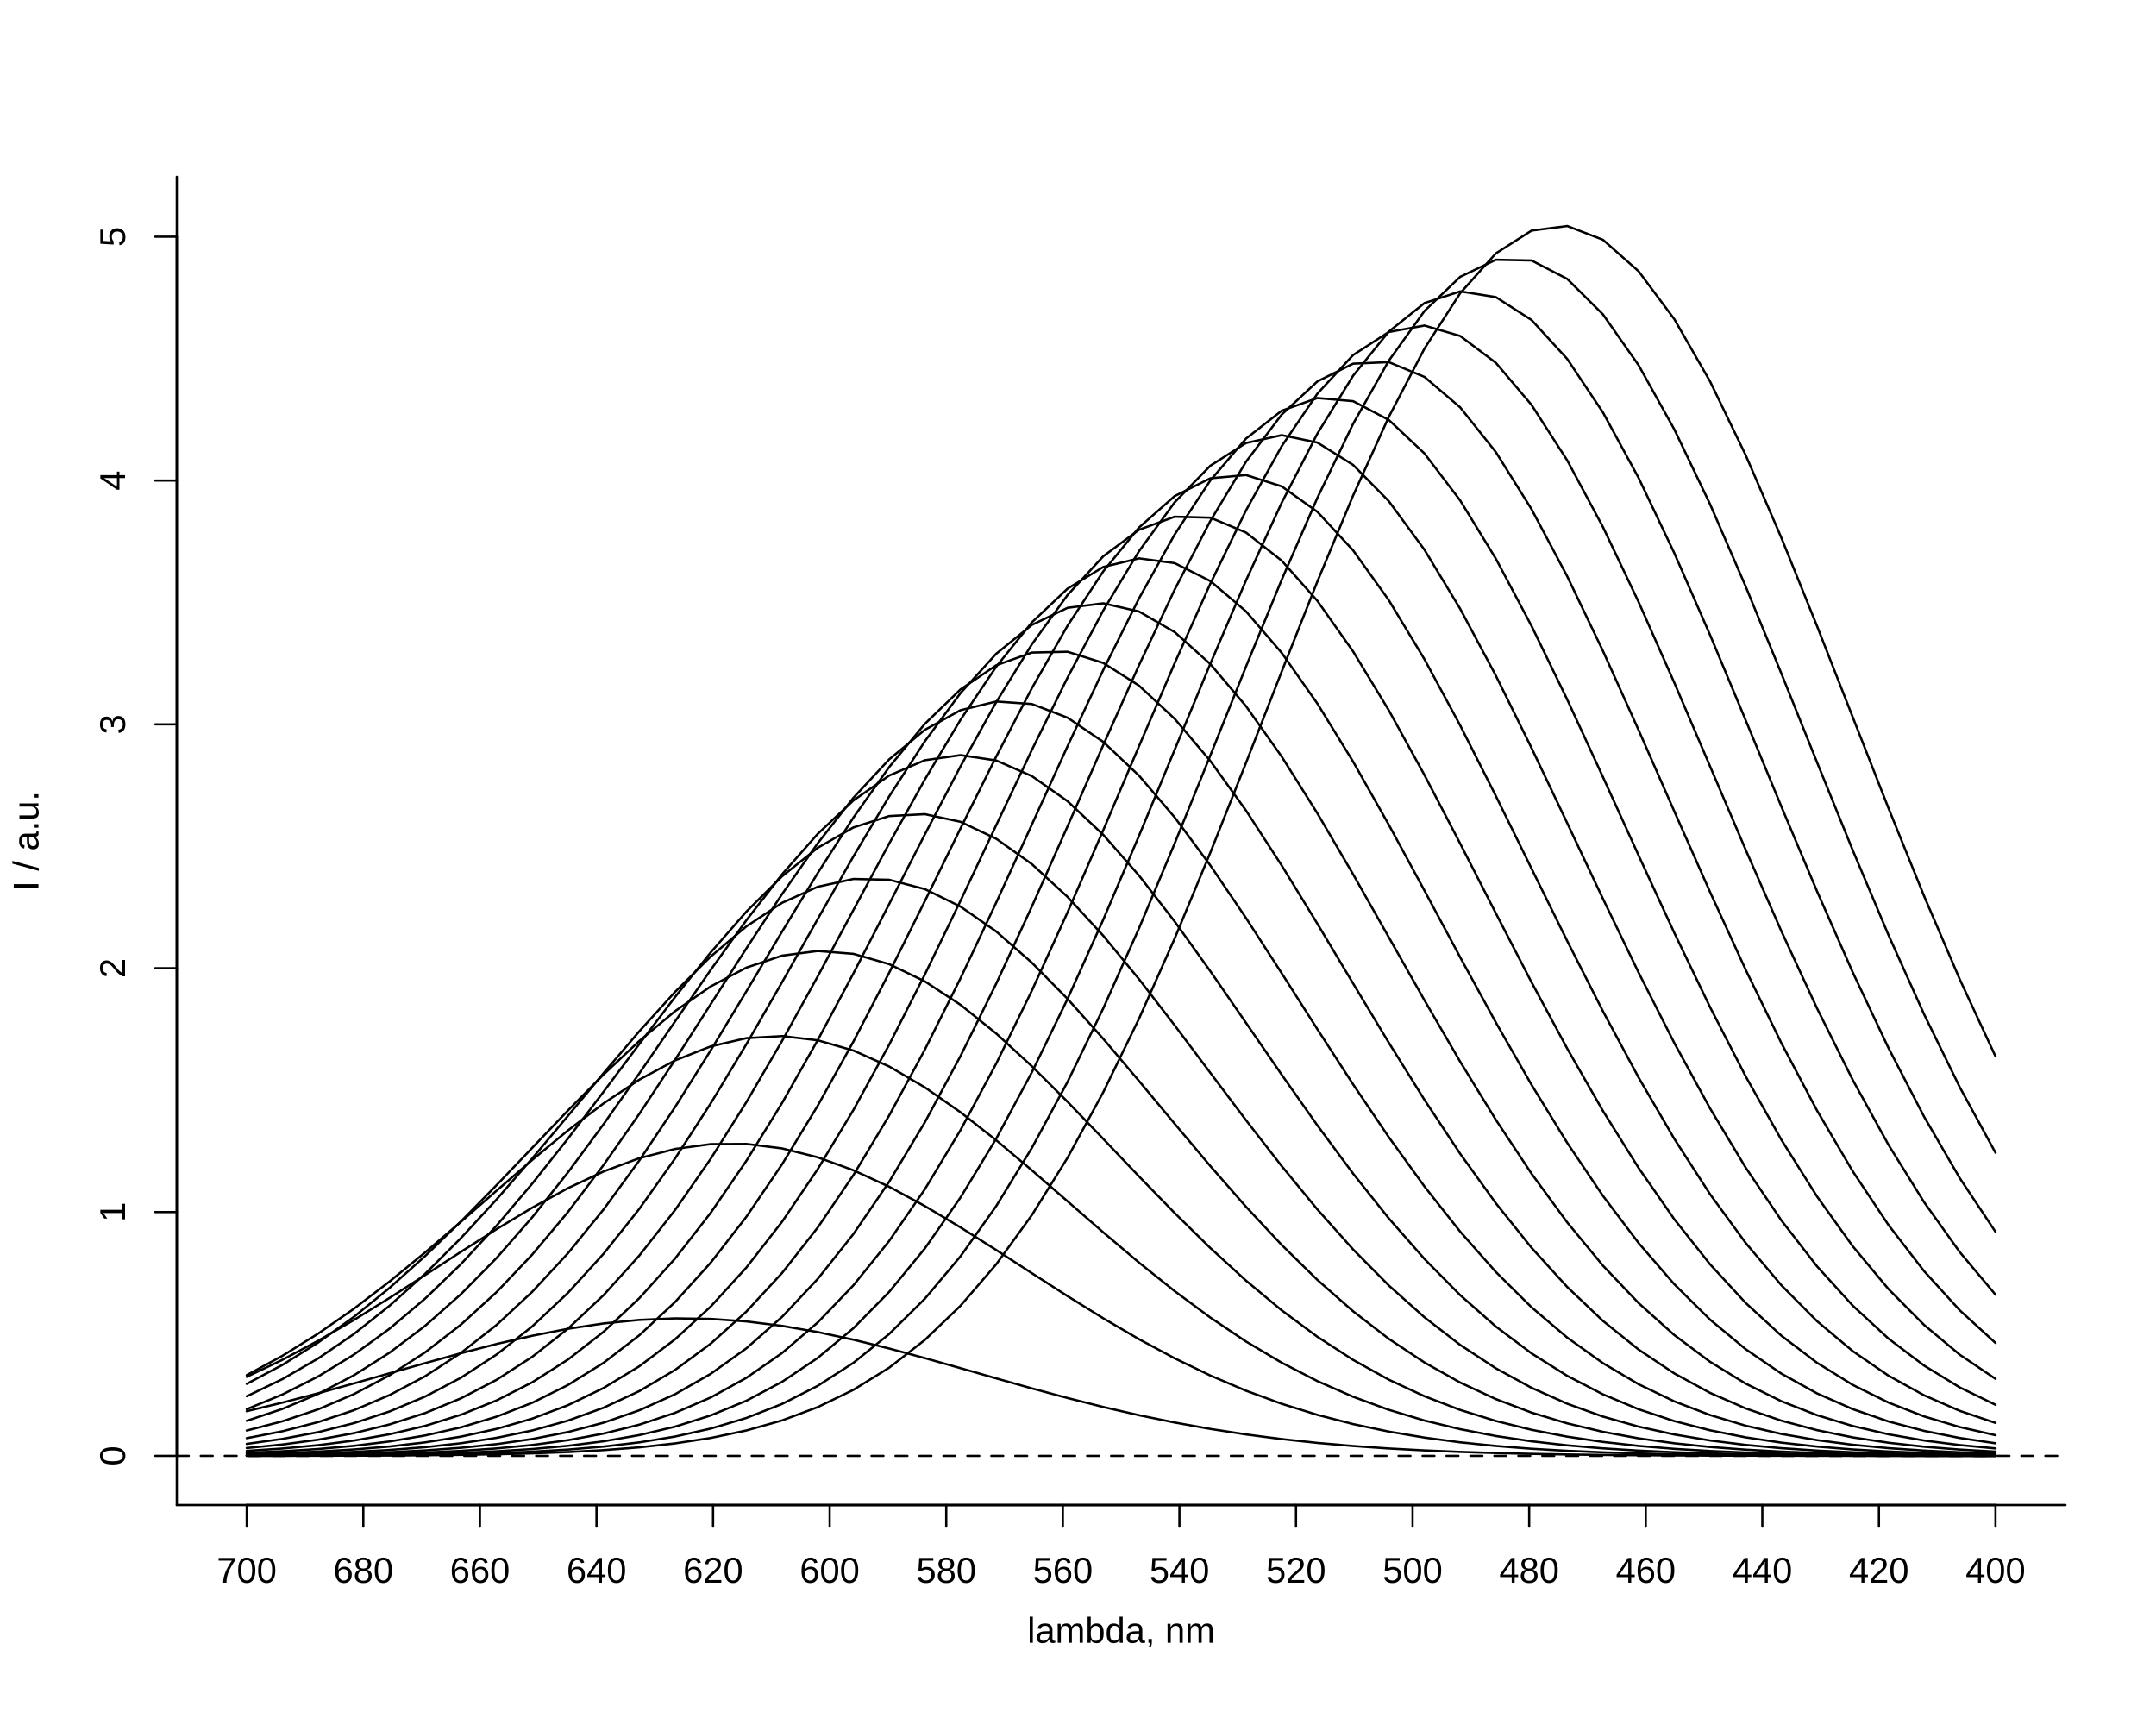
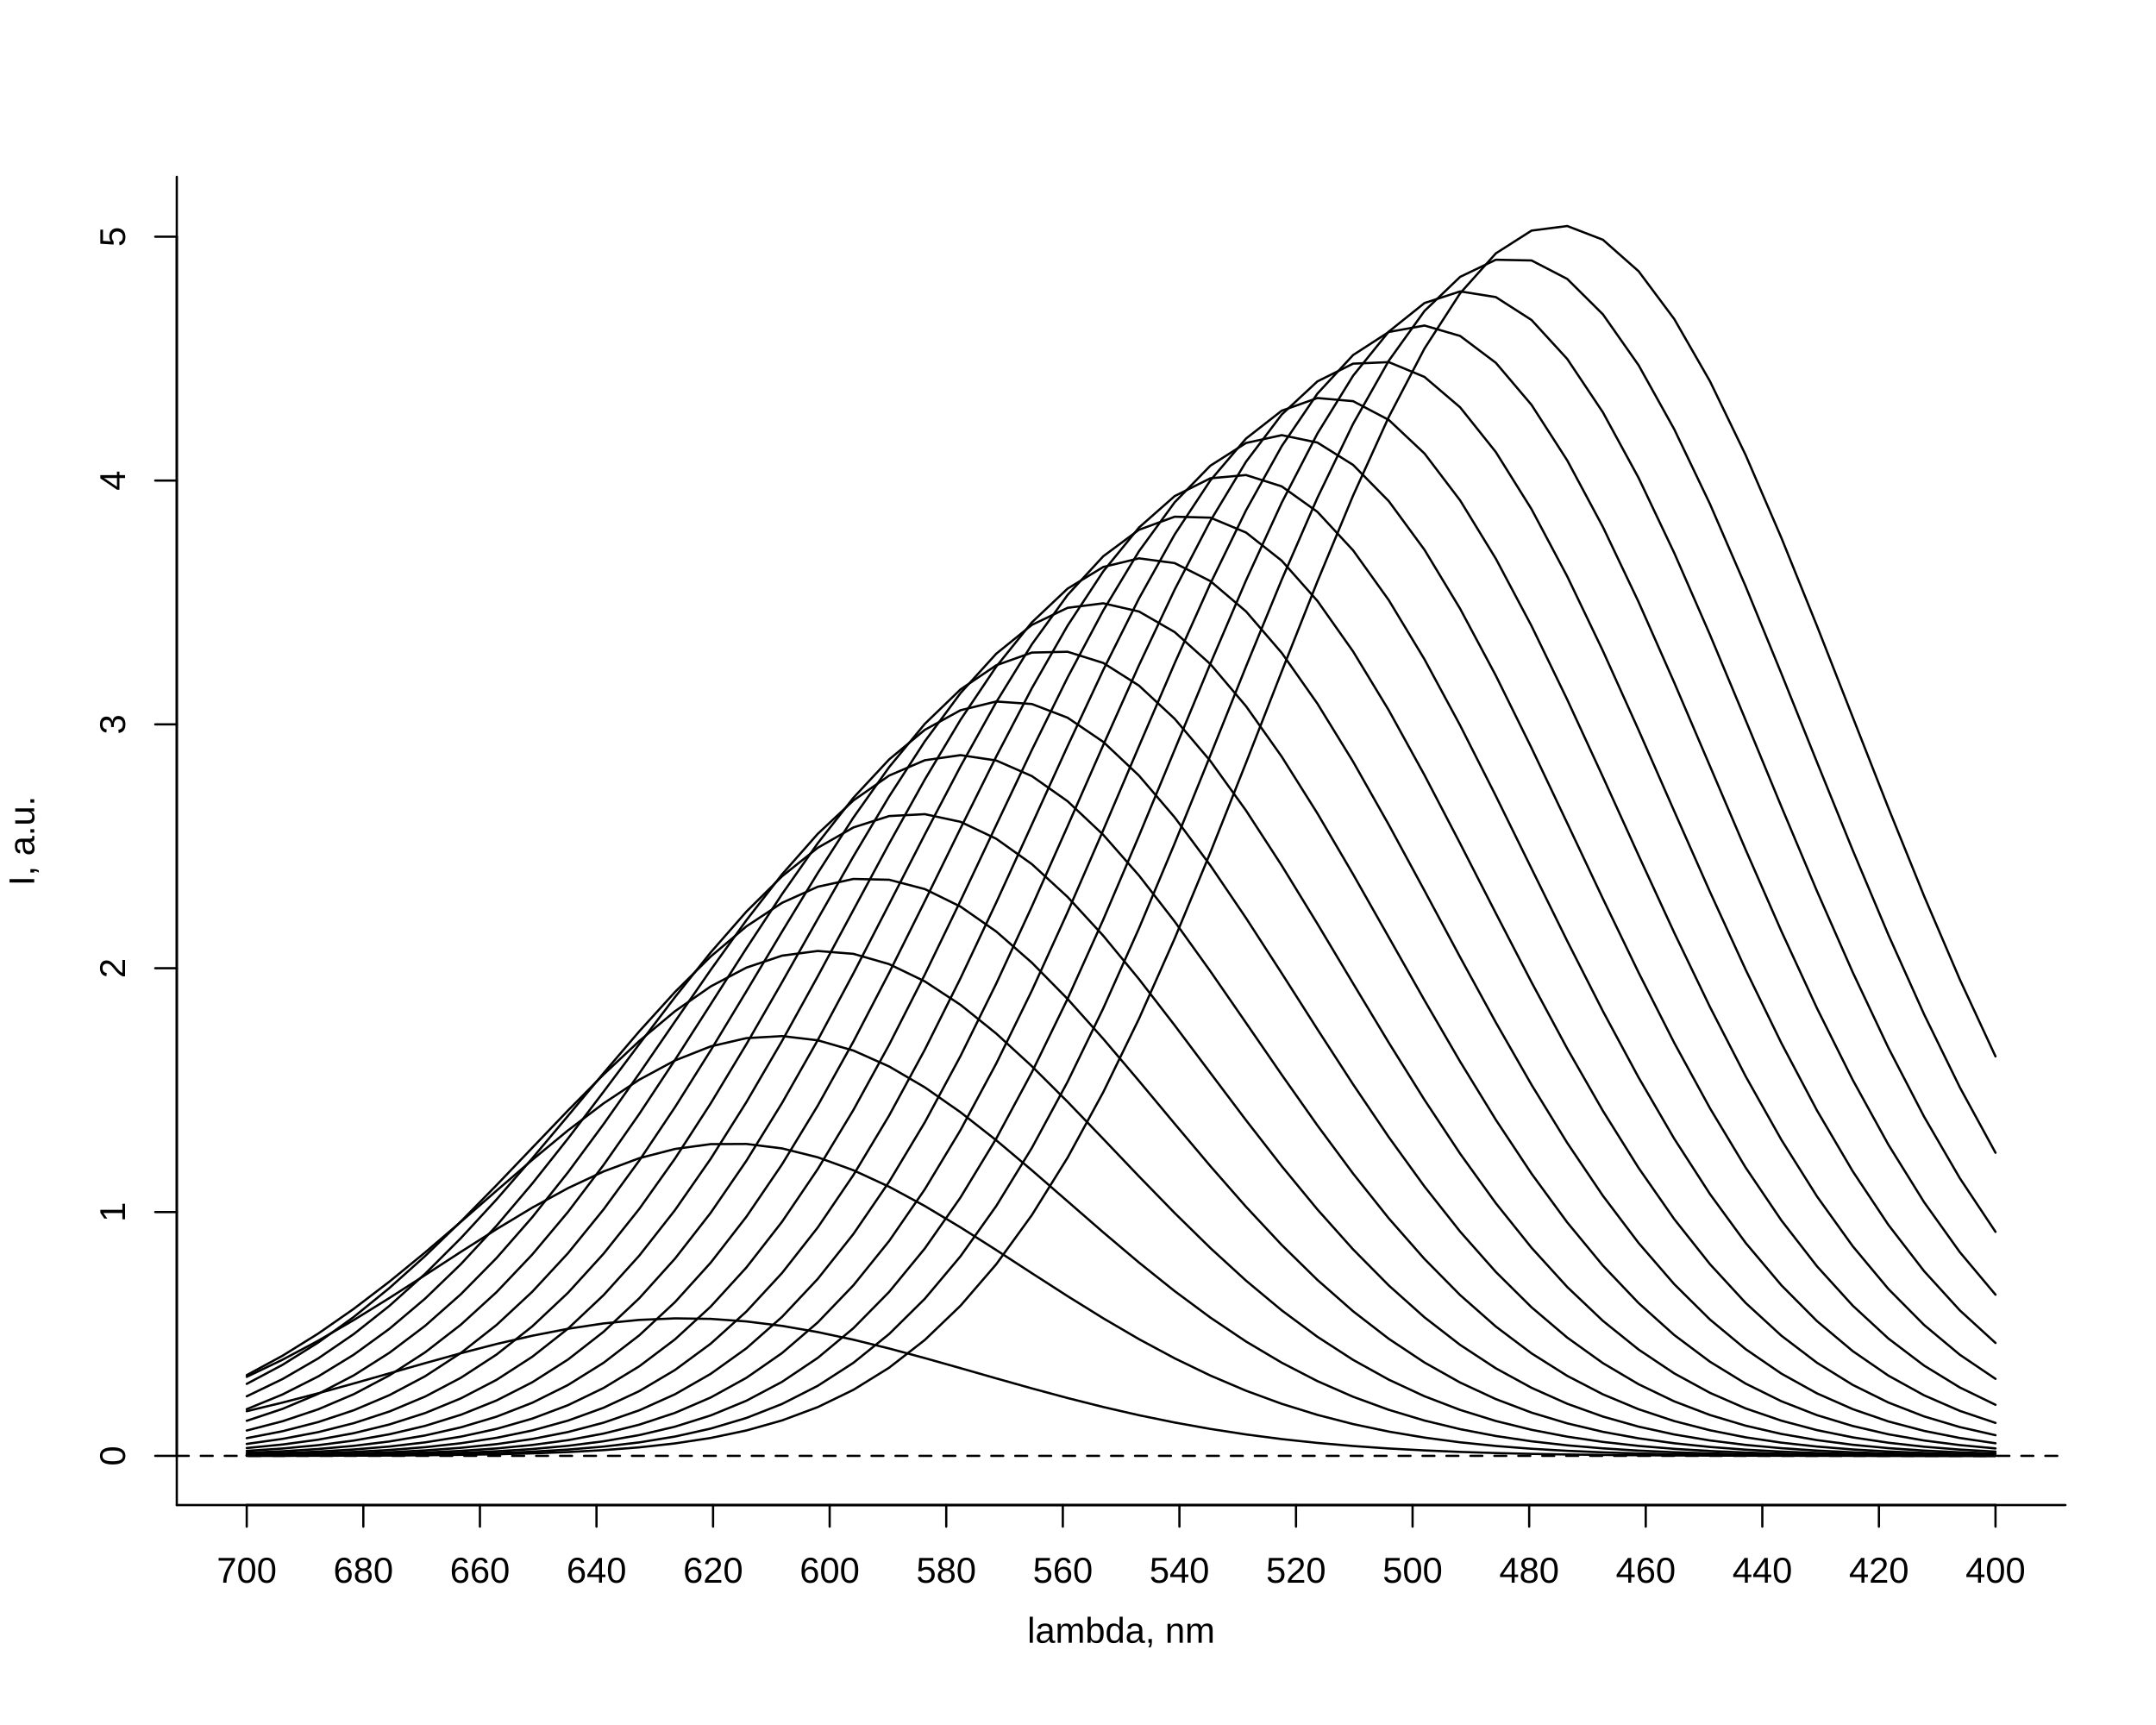
<svg xmlns="http://www.w3.org/2000/svg" viewBox="0 0 720.00 576.00">
  <defs>
    <style type="text/css">
    line, polyline, polygon, path, rect, circle {
      fill: none;
      stroke: #000000;
      stroke-linecap: round;
      stroke-linejoin: round;
      stroke-miterlimit: 10.00;
    }
  </style>
  </defs>
  <rect width="100%" height="100%" style="stroke: none; fill: #FFFFFF;" />
  <line x1="689.76" y1="502.56" x2="59.04" y2="502.56" style="stroke-width: 0.75;" />
  <line x1="666.40" y1="502.56" x2="82.40" y2="502.56" style="stroke-width: 0.75;" />
  <line x1="666.40" y1="502.56" x2="666.40" y2="509.76" style="stroke-width: 0.75;" />
  <line x1="627.47" y1="502.56" x2="627.47" y2="509.76" style="stroke-width: 0.75;" />
  <line x1="588.53" y1="502.56" x2="588.53" y2="509.76" style="stroke-width: 0.75;" />
  <line x1="549.60" y1="502.56" x2="549.60" y2="509.76" style="stroke-width: 0.75;" />
  <line x1="510.67" y1="502.56" x2="510.67" y2="509.76" style="stroke-width: 0.75;" />
  <line x1="471.73" y1="502.56" x2="471.73" y2="509.76" style="stroke-width: 0.75;" />
  <line x1="432.80" y1="502.56" x2="432.80" y2="509.76" style="stroke-width: 0.75;" />
  <line x1="393.87" y1="502.56" x2="393.87" y2="509.76" style="stroke-width: 0.75;" />
  <line x1="354.93" y1="502.56" x2="354.93" y2="509.76" style="stroke-width: 0.75;" />
  <line x1="316.00" y1="502.56" x2="316.00" y2="509.76" style="stroke-width: 0.75;" />
  <line x1="277.07" y1="502.56" x2="277.07" y2="509.76" style="stroke-width: 0.75;" />
  <line x1="238.13" y1="502.56" x2="238.13" y2="509.76" style="stroke-width: 0.75;" />
  <line x1="199.20" y1="502.56" x2="199.20" y2="509.76" style="stroke-width: 0.75;" />
  <line x1="160.27" y1="502.56" x2="160.27" y2="509.76" style="stroke-width: 0.75;" />
  <line x1="121.33" y1="502.56" x2="121.33" y2="509.76" style="stroke-width: 0.75;" />
  <line x1="82.40" y1="502.56" x2="82.40" y2="509.76" style="stroke-width: 0.75;" />
  <text x="72.39" y="528.48" style="font-size: 12.00px; font-family: Liberation Sans;" textLength="20.02px" lengthAdjust="spacingAndGlyphs">700</text>
  <text x="111.33" y="528.48" style="font-size: 12.00px; font-family: Liberation Sans;" textLength="20.02px" lengthAdjust="spacingAndGlyphs">680</text>
  <text x="150.26" y="528.48" style="font-size: 12.00px; font-family: Liberation Sans;" textLength="20.02px" lengthAdjust="spacingAndGlyphs">660</text>
  <text x="189.19" y="528.48" style="font-size: 12.00px; font-family: Liberation Sans;" textLength="20.02px" lengthAdjust="spacingAndGlyphs">640</text>
  <text x="228.13" y="528.48" style="font-size: 12.00px; font-family: Liberation Sans;" textLength="20.02px" lengthAdjust="spacingAndGlyphs">620</text>
  <text x="267.06" y="528.48" style="font-size: 12.00px; font-family: Liberation Sans;" textLength="20.02px" lengthAdjust="spacingAndGlyphs">600</text>
  <text x="305.99" y="528.48" style="font-size: 12.00px; font-family: Liberation Sans;" textLength="20.02px" lengthAdjust="spacingAndGlyphs">580</text>
  <text x="344.93" y="528.48" style="font-size: 12.00px; font-family: Liberation Sans;" textLength="20.02px" lengthAdjust="spacingAndGlyphs">560</text>
  <text x="383.86" y="528.48" style="font-size: 12.00px; font-family: Liberation Sans;" textLength="20.02px" lengthAdjust="spacingAndGlyphs">540</text>
  <text x="422.79" y="528.48" style="font-size: 12.00px; font-family: Liberation Sans;" textLength="20.02px" lengthAdjust="spacingAndGlyphs">520</text>
  <text x="461.73" y="528.48" style="font-size: 12.00px; font-family: Liberation Sans;" textLength="20.02px" lengthAdjust="spacingAndGlyphs">500</text>
  <text x="500.66" y="528.48" style="font-size: 12.00px; font-family: Liberation Sans;" textLength="20.02px" lengthAdjust="spacingAndGlyphs">480</text>
  <text x="539.59" y="528.48" style="font-size: 12.00px; font-family: Liberation Sans;" textLength="20.02px" lengthAdjust="spacingAndGlyphs">460</text>
  <text x="578.53" y="528.48" style="font-size: 12.00px; font-family: Liberation Sans;" textLength="20.02px" lengthAdjust="spacingAndGlyphs">440</text>
  <text x="617.46" y="528.48" style="font-size: 12.00px; font-family: Liberation Sans;" textLength="20.02px" lengthAdjust="spacingAndGlyphs">420</text>
  <text x="656.39" y="528.48" style="font-size: 12.00px; font-family: Liberation Sans;" textLength="20.02px" lengthAdjust="spacingAndGlyphs">400</text>
  <line x1="59.04" y1="502.56" x2="59.04" y2="59.04" style="stroke-width: 0.75;" />
  <line x1="59.04" y1="486.14" x2="59.04" y2="79.04" style="stroke-width: 0.75;" />
  <line x1="59.04" y1="486.14" x2="51.84" y2="486.14" style="stroke-width: 0.75;" />
  <line x1="59.04" y1="404.72" x2="51.84" y2="404.72" style="stroke-width: 0.75;" />
  <line x1="59.04" y1="323.30" x2="51.84" y2="323.30" style="stroke-width: 0.75;" />
  <line x1="59.04" y1="241.88" x2="51.84" y2="241.88" style="stroke-width: 0.75;" />
  <line x1="59.04" y1="160.46" x2="51.84" y2="160.46" style="stroke-width: 0.75;" />
  <line x1="59.04" y1="79.04" x2="51.84" y2="79.04" style="stroke-width: 0.75;" />
  <text transform="translate(41.76,489.47) rotate(-90)" style="font-size: 12.00px; font-family: Liberation Sans;" textLength="6.67px" lengthAdjust="spacingAndGlyphs">0</text>
  <text transform="translate(41.76,408.05) rotate(-90)" style="font-size: 12.00px; font-family: Liberation Sans;" textLength="6.67px" lengthAdjust="spacingAndGlyphs">1</text>
  <text transform="translate(41.76,326.63) rotate(-90)" style="font-size: 12.00px; font-family: Liberation Sans;" textLength="6.67px" lengthAdjust="spacingAndGlyphs">2</text>
  <text transform="translate(41.76,245.21) rotate(-90)" style="font-size: 12.00px; font-family: Liberation Sans;" textLength="6.67px" lengthAdjust="spacingAndGlyphs">3</text>
  <text transform="translate(41.76,163.80) rotate(-90)" style="font-size: 12.00px; font-family: Liberation Sans;" textLength="6.67px" lengthAdjust="spacingAndGlyphs">4</text>
  <text transform="translate(41.76,82.38) rotate(-90)" style="font-size: 12.00px; font-family: Liberation Sans;" textLength="6.67px" lengthAdjust="spacingAndGlyphs">5</text>
  <text x="343.06" y="548.55" style="font-size: 12.00px; font-family: Liberation Sans;" textLength="62.69px" lengthAdjust="spacingAndGlyphs">lambda, nm</text>
-   <text transform="translate(12.84,297.46) rotate(-90)" style="font-size: 12.00px; font-family: Liberation Sans;" textLength="33.31px" lengthAdjust="spacingAndGlyphs">I / a.u.</text>
+   <text transform="translate(11.43,295.79) rotate(-90)" style="font-size: 12.00px; font-family: Liberation Sans;" textLength="29.98px" lengthAdjust="spacingAndGlyphs">I, a.u.</text>
  <defs>
    <clipPath id="cpNTkuMDR8Njg5Ljc2fDUwMi41Nnw1OS4wNA==">
      <rect x="59.04" y="59.04" width="630.72" height="443.52" />
    </clipPath>
  </defs>
  <line x1="59.04" y1="486.14" x2="689.76" y2="486.14" style="stroke-width: 0.75; stroke-dasharray: 4.00,4.00;" clip-path="url(#cpNTkuMDR8Njg5Ljc2fDUwMi41Nnw1OS4wNA==)" />
  <polyline points="666.40,352.75 654.48,327.05 642.56,299.23 630.64,269.81 618.73,239.48 606.81,209.08 594.89,179.58 582.97,151.97 571.05,127.31 559.13,106.55 547.22,90.58 535.30,80.06 523.38,75.47 511.46,77.00 499.54,84.60 487.62,97.92 475.71,116.38 463.79,139.21 451.87,165.47 439.95,194.16 428.03,224.23 416.11,254.71 404.20,284.68 392.28,313.38 380.36,340.19 368.44,364.68 356.52,386.56 344.60,405.72 332.69,422.16 320.77,435.99 308.85,447.42 296.93,456.69 285.01,464.07 273.09,469.85 261.18,474.29 249.26,477.65 237.34,480.15 225.42,481.97 213.50,483.29 201.58,484.21 189.67,484.86 177.75,485.30 165.83,485.60 153.91,485.79 141.99,485.92 130.07,486.00 118.16,486.05 106.24,486.09 94.32,486.11 82.40,486.12 " style="stroke-width: 0.75;" clip-path="url(#cpNTkuMDR8Njg5Ljc2fDUwMi41Nnw1OS4wNA==)" />
  <polyline points="666.40,384.92 654.48,363.06 642.56,338.71 630.64,312.18 618.73,283.92 606.81,254.57 594.89,224.90 582.97,195.82 571.05,168.30 559.13,143.36 547.22,121.96 535.30,104.97 523.38,93.14 511.46,86.97 499.54,86.73 487.62,92.44 475.71,103.84 463.79,120.44 451.87,141.53 439.95,166.23 428.03,193.58 416.11,222.57 404.20,252.22 392.28,281.63 380.36,310.00 368.44,336.69 356.52,361.23 344.60,383.29 332.69,402.71 320.77,419.48 308.85,433.66 296.93,445.44 285.01,455.05 273.09,462.74 261.18,468.79 249.26,473.47 237.34,477.02 225.42,479.68 213.50,481.63 201.58,483.03 189.67,484.03 177.75,484.73 165.83,485.21 153.91,485.54 141.99,485.75 130.07,485.90 118.16,485.99 106.24,486.04 94.32,486.08 82.40,486.10 " style="stroke-width: 0.75;" clip-path="url(#cpNTkuMDR8Njg5Ljc2fDUwMi41Nnw1OS4wNA==)" />
  <polyline points="666.40,411.33 654.48,393.41 642.56,372.89 630.64,349.90 618.73,324.68 606.81,297.63 594.89,269.33 582.97,240.49 571.05,211.96 559.13,184.67 547.22,159.59 535.30,137.70 523.38,119.86 511.46,106.85 499.54,99.21 487.62,97.30 475.71,101.19 463.79,110.72 451.87,125.46 439.95,144.77 428.03,167.86 416.11,193.81 404.20,221.63 392.28,250.37 380.36,279.11 368.44,307.06 356.52,333.53 344.60,358.03 332.69,380.20 320.77,399.83 308.85,416.87 296.93,431.38 285.01,443.49 273.09,453.41 261.18,461.40 249.26,467.72 237.34,472.63 225.42,476.38 213.50,479.19 201.58,481.26 189.67,482.77 177.75,483.85 165.83,484.60 153.91,485.12 141.99,485.48 130.07,485.71 118.16,485.87 106.24,485.97 94.32,486.03 82.40,486.07 " style="stroke-width: 0.75;" clip-path="url(#cpNTkuMDR8Njg5Ljc2fDUwMi41Nnw1OS4wNA==)" />
  <polyline points="666.40,432.31 654.48,418.10 642.56,401.43 630.64,382.24 618.73,360.61 606.81,336.72 594.89,310.93 582.97,283.75 571.05,255.83 559.13,227.96 547.22,201.03 535.30,175.97 523.38,153.73 511.46,135.20 499.54,121.15 487.62,112.18 475.71,108.70 463.79,110.85 451.87,118.55 439.95,131.44 428.03,148.98 416.11,170.42 404.20,194.89 392.28,221.47 380.36,249.20 368.44,277.18 356.52,304.60 344.60,330.77 332.69,355.14 320.77,377.34 308.85,397.11 296.93,414.38 285.01,429.16 273.09,441.57 261.18,451.79 249.26,460.07 237.34,466.64 225.42,471.77 213.50,475.71 201.58,478.68 189.67,480.89 177.75,482.49 165.83,483.65 153.91,484.46 141.99,485.02 130.07,485.41 118.16,485.67 106.24,485.84 94.32,485.95 82.40,486.02 " style="stroke-width: 0.75;" clip-path="url(#cpNTkuMDR8Njg5Ljc2fDUwMi41Nnw1OS4wNA==)" />
  <polyline points="666.40,448.43 654.48,437.54 642.56,424.46 630.64,409.01 618.73,391.12 606.81,370.84 594.89,348.30 582.97,323.81 571.05,297.81 559.13,270.90 547.22,243.80 535.30,217.35 523.38,192.46 511.46,170.03 499.54,150.96 487.62,136.02 475.71,125.86 463.79,120.92 451.87,121.43 439.95,127.35 428.03,138.43 416.11,154.18 404.20,173.94 392.28,196.89 380.36,222.14 368.44,248.77 356.52,275.89 344.60,302.68 332.69,328.45 320.77,352.61 308.85,374.75 296.93,394.60 285.01,412.03 273.09,427.04 261.18,439.71 249.26,450.21 237.34,458.74 225.42,465.56 213.50,470.91 201.58,475.04 189.67,478.17 177.75,480.50 165.83,482.21 153.91,483.44 141.99,484.31 130.07,484.92 118.16,485.34 106.24,485.62 94.32,485.81 82.40,485.93 " style="stroke-width: 0.75;" clip-path="url(#cpNTkuMDR8Njg5Ljc2fDUwMi41Nnw1OS4wNA==)" />
  <polyline points="666.40,460.42 654.48,452.36 642.56,442.42 630.64,430.41 618.73,416.14 606.81,399.54 594.89,380.59 582.97,359.41 571.05,336.25 559.13,311.48 547.22,285.66 535.30,259.44 523.38,233.61 511.46,209.02 499.54,186.56 487.62,167.10 475.71,151.43 463.79,140.22 451.87,133.95 439.95,132.91 428.03,137.14 416.11,146.44 404.20,160.42 392.28,178.47 380.36,199.85 368.44,223.70 356.52,249.15 344.60,275.32 332.69,301.38 320.77,326.64 308.85,350.49 296.93,372.49 285.01,392.34 273.09,409.87 261.18,425.05 249.26,437.94 237.34,448.67 225.42,457.45 213.50,464.50 201.58,470.05 189.67,474.36 177.75,477.65 165.83,480.10 153.91,481.91 141.99,483.23 130.07,484.16 118.16,484.81 106.24,485.26 94.32,485.57 82.40,485.77 " style="stroke-width: 0.75;" clip-path="url(#cpNTkuMDR8Njg5Ljc2fDUwMi41Nnw1OS4wNA==)" />
  <polyline points="666.40,469.08 654.48,463.29 642.56,455.99 630.64,446.96 618.73,435.97 606.81,422.86 594.89,407.50 582.97,389.88 571.05,370.06 559.13,348.25 547.22,324.77 535.30,300.10 523.38,274.86 511.46,249.76 499.54,225.61 487.62,203.28 475.71,183.59 463.79,167.35 451.87,155.24 439.95,147.78 428.03,145.30 416.11,147.92 404.20,155.50 392.28,167.73 380.36,184.07 368.44,203.83 356.52,226.23 344.60,250.41 332.69,275.53 320.77,300.76 308.85,325.41 296.93,348.85 285.01,370.61 273.09,390.37 261.18,407.94 249.26,423.23 237.34,436.28 225.42,447.22 213.50,456.21 201.58,463.46 189.67,469.21 177.75,473.69 165.83,477.12 153.91,479.71 141.99,481.62 130.07,483.01 118.16,484.00 106.24,484.70 94.32,485.19 82.40,485.52 " style="stroke-width: 0.75;" clip-path="url(#cpNTkuMDR8Njg5Ljc2fDUwMi41Nnw1OS4wNA==)" />
  <polyline points="666.40,475.13 654.48,471.11 642.56,465.92 630.64,459.35 618.73,451.16 606.81,441.16 594.89,429.16 582.97,415.03 571.05,398.72 559.13,380.26 547.22,359.81 535.30,337.66 523.38,314.22 511.46,290.04 499.54,265.79 487.62,242.22 475.71,220.16 463.79,200.41 451.87,183.77 439.95,170.91 428.03,162.41 416.11,158.62 404.20,159.71 392.28,165.65 380.36,176.16 368.44,190.78 356.52,208.91 344.60,229.79 332.69,252.63 320.77,276.60 308.85,300.91 296.93,324.83 285.01,347.76 273.09,369.19 261.18,388.77 249.26,406.28 237.34,421.62 225.42,434.79 213.50,445.87 201.58,455.04 189.67,462.47 177.75,468.40 165.83,473.04 153.91,476.61 141.99,479.31 130.07,481.32 118.16,482.78 106.24,483.84 94.32,484.59 82.40,485.10 " style="stroke-width: 0.75;" clip-path="url(#cpNTkuMDR8Njg5Ljc2fDUwMi41Nnw1OS4wNA==)" />
  <polyline points="666.40,479.23 654.48,476.52 642.56,472.96 630.64,468.33 618.73,462.44 606.81,455.06 594.89,446.00 582.97,435.07 571.05,422.13 559.13,407.10 547.22,390.00 535.30,370.94 523.38,350.14 511.46,327.99 499.54,304.96 487.62,281.67 475.71,258.82 463.79,237.18 451.87,217.53 439.95,200.65 428.03,187.22 416.11,177.82 404.20,172.85 392.28,172.54 380.36,176.90 368.44,185.74 356.52,198.67 344.60,215.14 332.69,234.46 320.77,255.89 308.85,278.63 296.93,301.90 285.01,325.00 273.09,347.30 261.18,368.29 249.26,387.60 237.34,404.97 225.42,420.27 213.50,433.49 201.58,444.68 189.67,453.97 177.75,461.56 165.83,467.63 153.91,472.41 141.99,476.11 130.07,478.92 118.16,481.02 106.24,482.56 94.32,483.68 82.40,484.47 " style="stroke-width: 0.75;" clip-path="url(#cpNTkuMDR8Njg5Ljc2fDUwMi41Nnw1OS4wNA==)" />
  <polyline points="666.40,481.93 654.48,480.16 642.56,477.79 630.64,474.64 618.73,470.53 606.81,465.28 594.89,458.67 582.97,450.51 571.05,440.61 559.13,428.82 547.22,415.06 535.30,399.30 523.38,381.63 511.46,362.23 499.54,341.42 487.62,319.63 475.71,297.40 463.79,275.40 451.87,254.33 439.95,234.95 428.03,218.00 416.11,204.16 404.20,194.03 392.28,188.03 380.36,186.44 368.44,189.32 356.52,196.55 344.60,207.81 332.69,222.61 320.77,240.34 308.85,260.29 296.93,281.70 285.01,303.84 273.09,326.01 261.18,347.57 249.26,368.01 237.34,386.93 225.42,404.06 213.50,419.25 201.58,432.44 189.67,443.66 177.75,453.04 165.83,460.74 153.91,466.93 141.99,471.83 130.07,475.64 118.16,478.55 106.24,480.73 94.32,482.34 82.40,483.52 " style="stroke-width: 0.75;" clip-path="url(#cpNTkuMDR8Njg5Ljc2fDUwMi41Nnw1OS4wNA==)" />
  <polyline points="666.40,483.65 654.48,482.53 642.56,481.00 630.64,478.93 618.73,476.16 606.81,472.55 594.89,467.89 582.97,462.01 571.05,454.70 559.13,445.79 547.22,435.12 535.30,422.60 523.38,408.17 511.46,391.90 499.54,373.92 487.62,354.50 475.71,334.02 463.79,312.97 451.87,291.94 439.95,271.60 428.03,252.65 416.11,235.81 404.20,221.75 392.28,211.06 380.36,204.19 368.44,201.45 356.52,202.96 344.60,208.66 332.69,218.29 320.77,231.43 308.85,247.53 296.93,265.94 285.01,285.95 273.09,306.86 261.18,327.96 249.26,348.67 237.34,368.44 225.42,386.86 213.50,403.65 201.58,418.62 189.67,431.69 177.75,442.89 165.83,452.29 153.91,460.05 141.99,466.32 130.07,471.31 118.16,475.21 106.24,478.21 94.32,480.46 82.40,482.14 " style="stroke-width: 0.75;" clip-path="url(#cpNTkuMDR8Njg5Ljc2fDUwMi41Nnw1OS4wNA==)" />
  <polyline points="666.40,484.71 654.48,484.03 642.56,483.08 630.64,481.75 618.73,479.96 606.81,477.55 594.89,474.38 582.97,470.29 571.05,465.09 559.13,458.60 547.22,450.64 535.30,441.06 523.38,429.74 511.46,416.64 499.54,401.77 487.62,385.24 475.71,367.26 463.79,348.17 451.87,328.39 439.95,308.46 428.03,289.00 416.11,270.65 404.20,254.10 392.28,240.01 380.36,228.93 368.44,221.37 356.52,217.63 344.60,217.90 332.69,222.15 320.77,230.20 308.85,241.70 296.93,256.15 285.01,272.98 273.09,291.51 261.18,311.07 249.26,331.01 237.34,350.73 225.42,369.70 213.50,387.50 201.58,403.82 189.67,418.47 177.75,431.33 165.83,442.41 153.91,451.77 141.99,459.53 130.07,465.84 118.16,470.89 106.24,474.85 94.32,477.91 82.40,480.22 " style="stroke-width: 0.75;" clip-path="url(#cpNTkuMDR8Njg5Ljc2fDUwMi41Nnw1OS4wNA==)" />
  <polyline points="666.40,485.34 654.48,484.94 642.56,484.37 630.64,483.56 618.73,482.43 606.81,480.88 594.89,478.81 582.97,476.06 571.05,472.49 559.13,467.94 547.22,462.22 535.30,455.17 523.38,446.64 511.46,436.52 499.54,424.72 487.62,411.25 475.71,396.19 463.79,379.71 451.87,362.08 439.95,343.68 428.03,324.98 416.11,306.55 404.20,288.98 392.28,272.92 380.36,258.98 368.44,247.73 356.52,239.65 344.60,235.08 332.69,234.24 320.77,237.15 308.85,243.70 296.93,253.58 285.01,266.38 273.09,281.57 261.18,298.54 249.26,316.67 237.34,335.32 225.42,353.91 213.50,371.94 201.58,388.98 189.67,404.70 177.75,418.90 165.83,431.45 153.91,442.32 141.99,451.55 130.07,459.24 118.16,465.53 106.24,470.59 94.32,474.58 82.40,477.67 " style="stroke-width: 0.75;" clip-path="url(#cpNTkuMDR8Njg5Ljc2fDUwMi41Nnw1OS4wNA==)" />
  <polyline points="666.40,485.71 654.48,485.48 642.56,485.15 630.64,484.67 618.73,483.99 606.81,483.03 594.89,481.72 582.97,479.95 571.05,477.59 559.13,474.52 547.22,470.57 535.30,465.59 523.38,459.42 511.46,451.91 499.54,442.95 487.62,432.45 475.71,420.39 463.79,406.83 451.87,391.88 439.95,375.79 428.03,358.87 416.11,341.55 404.20,324.31 392.28,307.70 380.36,292.33 368.44,278.76 356.52,267.54 344.60,259.15 332.69,253.94 320.77,252.15 308.85,253.85 296.93,258.97 285.01,267.28 273.09,278.43 261.18,291.94 249.26,307.28 237.34,323.86 225.42,341.09 213.50,358.42 201.58,375.35 189.67,391.47 177.75,406.45 165.83,420.06 153.91,432.15 141.99,442.69 130.07,451.69 118.16,459.24 106.24,465.44 94.32,470.45 82.40,474.42 " style="stroke-width: 0.75;" clip-path="url(#cpNTkuMDR8Njg5Ljc2fDUwMi41Nnw1OS4wNA==)" />
  <polyline points="666.40,485.92 654.48,485.79 642.56,485.61 630.64,485.33 618.73,484.94 606.81,484.37 594.89,483.57 582.97,482.48 571.05,480.99 559.13,478.99 547.22,476.38 535.30,473.01 523.38,468.73 511.46,463.41 499.54,456.90 487.62,449.08 475.71,439.87 463.79,429.23 451.87,417.19 439.95,403.85 428.03,389.38 416.11,374.06 404.20,358.25 392.28,342.37 380.36,326.94 368.44,312.46 356.52,299.50 344.60,288.55 332.69,280.07 320.77,274.42 308.85,271.86 296.93,272.49 285.01,276.29 273.09,283.09 261.18,292.60 249.26,304.40 237.34,318.03 225.42,332.94 213.50,348.62 201.58,364.52 189.67,380.19 177.75,395.21 165.83,409.26 153.91,422.11 141.99,433.60 130.07,443.68 118.16,452.33 106.24,459.62 94.32,465.64 82.40,470.54 " style="stroke-width: 0.75;" clip-path="url(#cpNTkuMDR8Njg5Ljc2fDUwMi41Nnw1OS4wNA==)" />
  <polyline points="666.40,486.03 654.48,485.96 642.56,485.86 630.64,485.71 618.73,485.49 606.81,485.17 594.89,484.71 582.97,484.06 571.05,483.16 559.13,481.93 547.22,480.28 535.30,478.11 523.38,475.28 511.46,471.69 499.54,467.18 487.62,461.65 475.71,454.96 463.79,447.05 451.87,437.85 439.95,427.38 428.03,415.70 416.11,402.96 404.20,389.37 392.28,375.23 380.36,360.93 368.44,346.88 356.52,333.56 344.60,321.46 332.69,311.04 320.77,302.73 308.85,296.88 296.93,293.76 285.01,293.49 273.09,296.10 261.18,301.46 249.26,309.33 237.34,319.40 225.42,331.23 213.50,344.36 201.58,358.31 189.67,372.60 177.75,386.79 165.83,400.51 153.91,413.43 141.99,425.32 130.07,436.02 118.16,445.45 106.24,453.60 94.32,460.50 82.40,466.24 " style="stroke-width: 0.75;" clip-path="url(#cpNTkuMDR8Njg5Ljc2fDUwMi41Nnw1OS4wNA==)" />
  <polyline points="666.40,486.08 654.48,486.05 642.56,486.00 630.64,485.93 618.73,485.81 606.81,485.64 594.89,485.39 582.97,485.02 571.05,484.51 559.13,483.79 547.22,482.81 535.30,481.48 523.38,479.72 511.46,477.43 499.54,474.49 487.62,470.79 475.71,466.23 463.79,460.69 451.87,454.08 439.95,446.37 428.03,437.54 416.11,427.62 404.20,416.73 392.28,405.04 380.36,392.80 368.44,380.30 356.52,367.91 344.60,356.04 332.69,345.11 320.77,335.53 308.85,327.70 296.93,321.94 285.01,318.50 273.09,317.54 261.18,319.10 249.26,323.10 237.34,329.38 225.42,337.65 213.50,347.59 201.58,358.78 189.67,370.81 177.75,383.26 165.83,395.73 153.91,407.87 141.99,419.39 130.07,430.06 118.16,439.73 106.24,448.30 94.32,455.75 82.40,462.09 " style="stroke-width: 0.75;" clip-path="url(#cpNTkuMDR8Njg5Ljc2fDUwMi41Nnw1OS4wNA==)" />
  <polyline points="666.40,486.11 654.48,486.10 642.56,486.08 630.64,486.04 618.73,485.98 606.81,485.90 594.89,485.77 582.97,485.58 571.05,485.31 559.13,484.92 547.22,484.38 535.30,483.63 523.38,482.62 511.46,481.27 499.54,479.50 487.62,477.22 475.71,474.34 463.79,470.76 451.87,466.40 439.95,461.17 428.03,455.02 416.11,447.95 404.20,439.95 392.28,431.12 380.36,421.58 368.44,411.50 356.52,401.14 344.60,390.78 332.69,380.75 320.77,371.40 308.85,363.08 296.93,356.11 285.01,350.80 273.09,347.37 261.18,345.96 249.26,346.65 237.34,349.40 225.42,354.10 213.50,360.52 201.58,368.42 189.67,377.46 177.75,387.30 165.83,397.58 153.91,407.98 141.99,418.18 130.07,427.93 118.16,437.02 106.24,445.31 94.32,452.71 82.40,459.17 " style="stroke-width: 0.75;" clip-path="url(#cpNTkuMDR8Njg5Ljc2fDUwMi41Nnw1OS4wNA==)" />
  <polyline points="666.40,486.13 654.48,486.12 642.56,486.11 630.64,486.10 618.73,486.07 606.81,486.04 594.89,485.98 582.97,485.89 571.05,485.77 559.13,485.59 547.22,485.33 535.30,484.96 523.38,484.45 511.46,483.76 499.54,482.83 487.62,481.61 475.71,480.03 463.79,478.03 451.87,475.52 439.95,472.45 428.03,468.75 416.11,464.38 404.20,459.31 392.28,453.56 380.36,447.16 368.44,440.20 356.52,432.80 344.60,425.14 332.69,417.40 320.77,409.84 308.85,402.71 296.93,396.27 285.01,390.77 273.09,386.44 261.18,383.47 249.26,381.98 237.34,382.04 225.42,383.65 213.50,386.73 201.58,391.16 189.67,396.74 177.75,403.25 165.83,410.43 153.91,418.01 141.99,425.75 130.07,433.40 118.16,440.77 106.24,447.69 94.32,454.04 82.40,459.74 " style="stroke-width: 0.75;" clip-path="url(#cpNTkuMDR8Njg5Ljc2fDUwMi41Nnw1OS4wNA==)" />
  <polyline points="666.40,486.13 654.48,486.13 642.56,486.13 630.64,486.13 618.73,486.12 606.81,486.11 594.89,486.10 582.97,486.07 571.05,486.04 559.13,485.99 547.22,485.92 535.30,485.82 523.38,485.67 511.46,485.47 499.54,485.19 487.62,484.81 475.71,484.31 463.79,483.67 451.87,482.84 439.95,481.81 428.03,480.53 416.11,478.98 404.20,477.14 392.28,475.00 380.36,472.56 368.44,469.82 356.52,466.82 344.60,463.61 332.69,460.26 320.77,456.85 308.85,453.49 296.93,450.28 285.01,447.35 273.09,444.80 261.18,442.73 249.26,441.24 237.34,440.39 225.42,440.22 213.50,440.73 201.58,441.91 189.67,443.70 177.75,446.02 165.83,448.77 153.91,451.86 141.99,455.16 130.07,458.56 118.16,461.95 106.24,465.24 94.32,468.35 82.40,471.22 " style="stroke-width: 0.75;" clip-path="url(#cpNTkuMDR8Njg5Ljc2fDUwMi41Nnw1OS4wNA==)" />
</svg>
